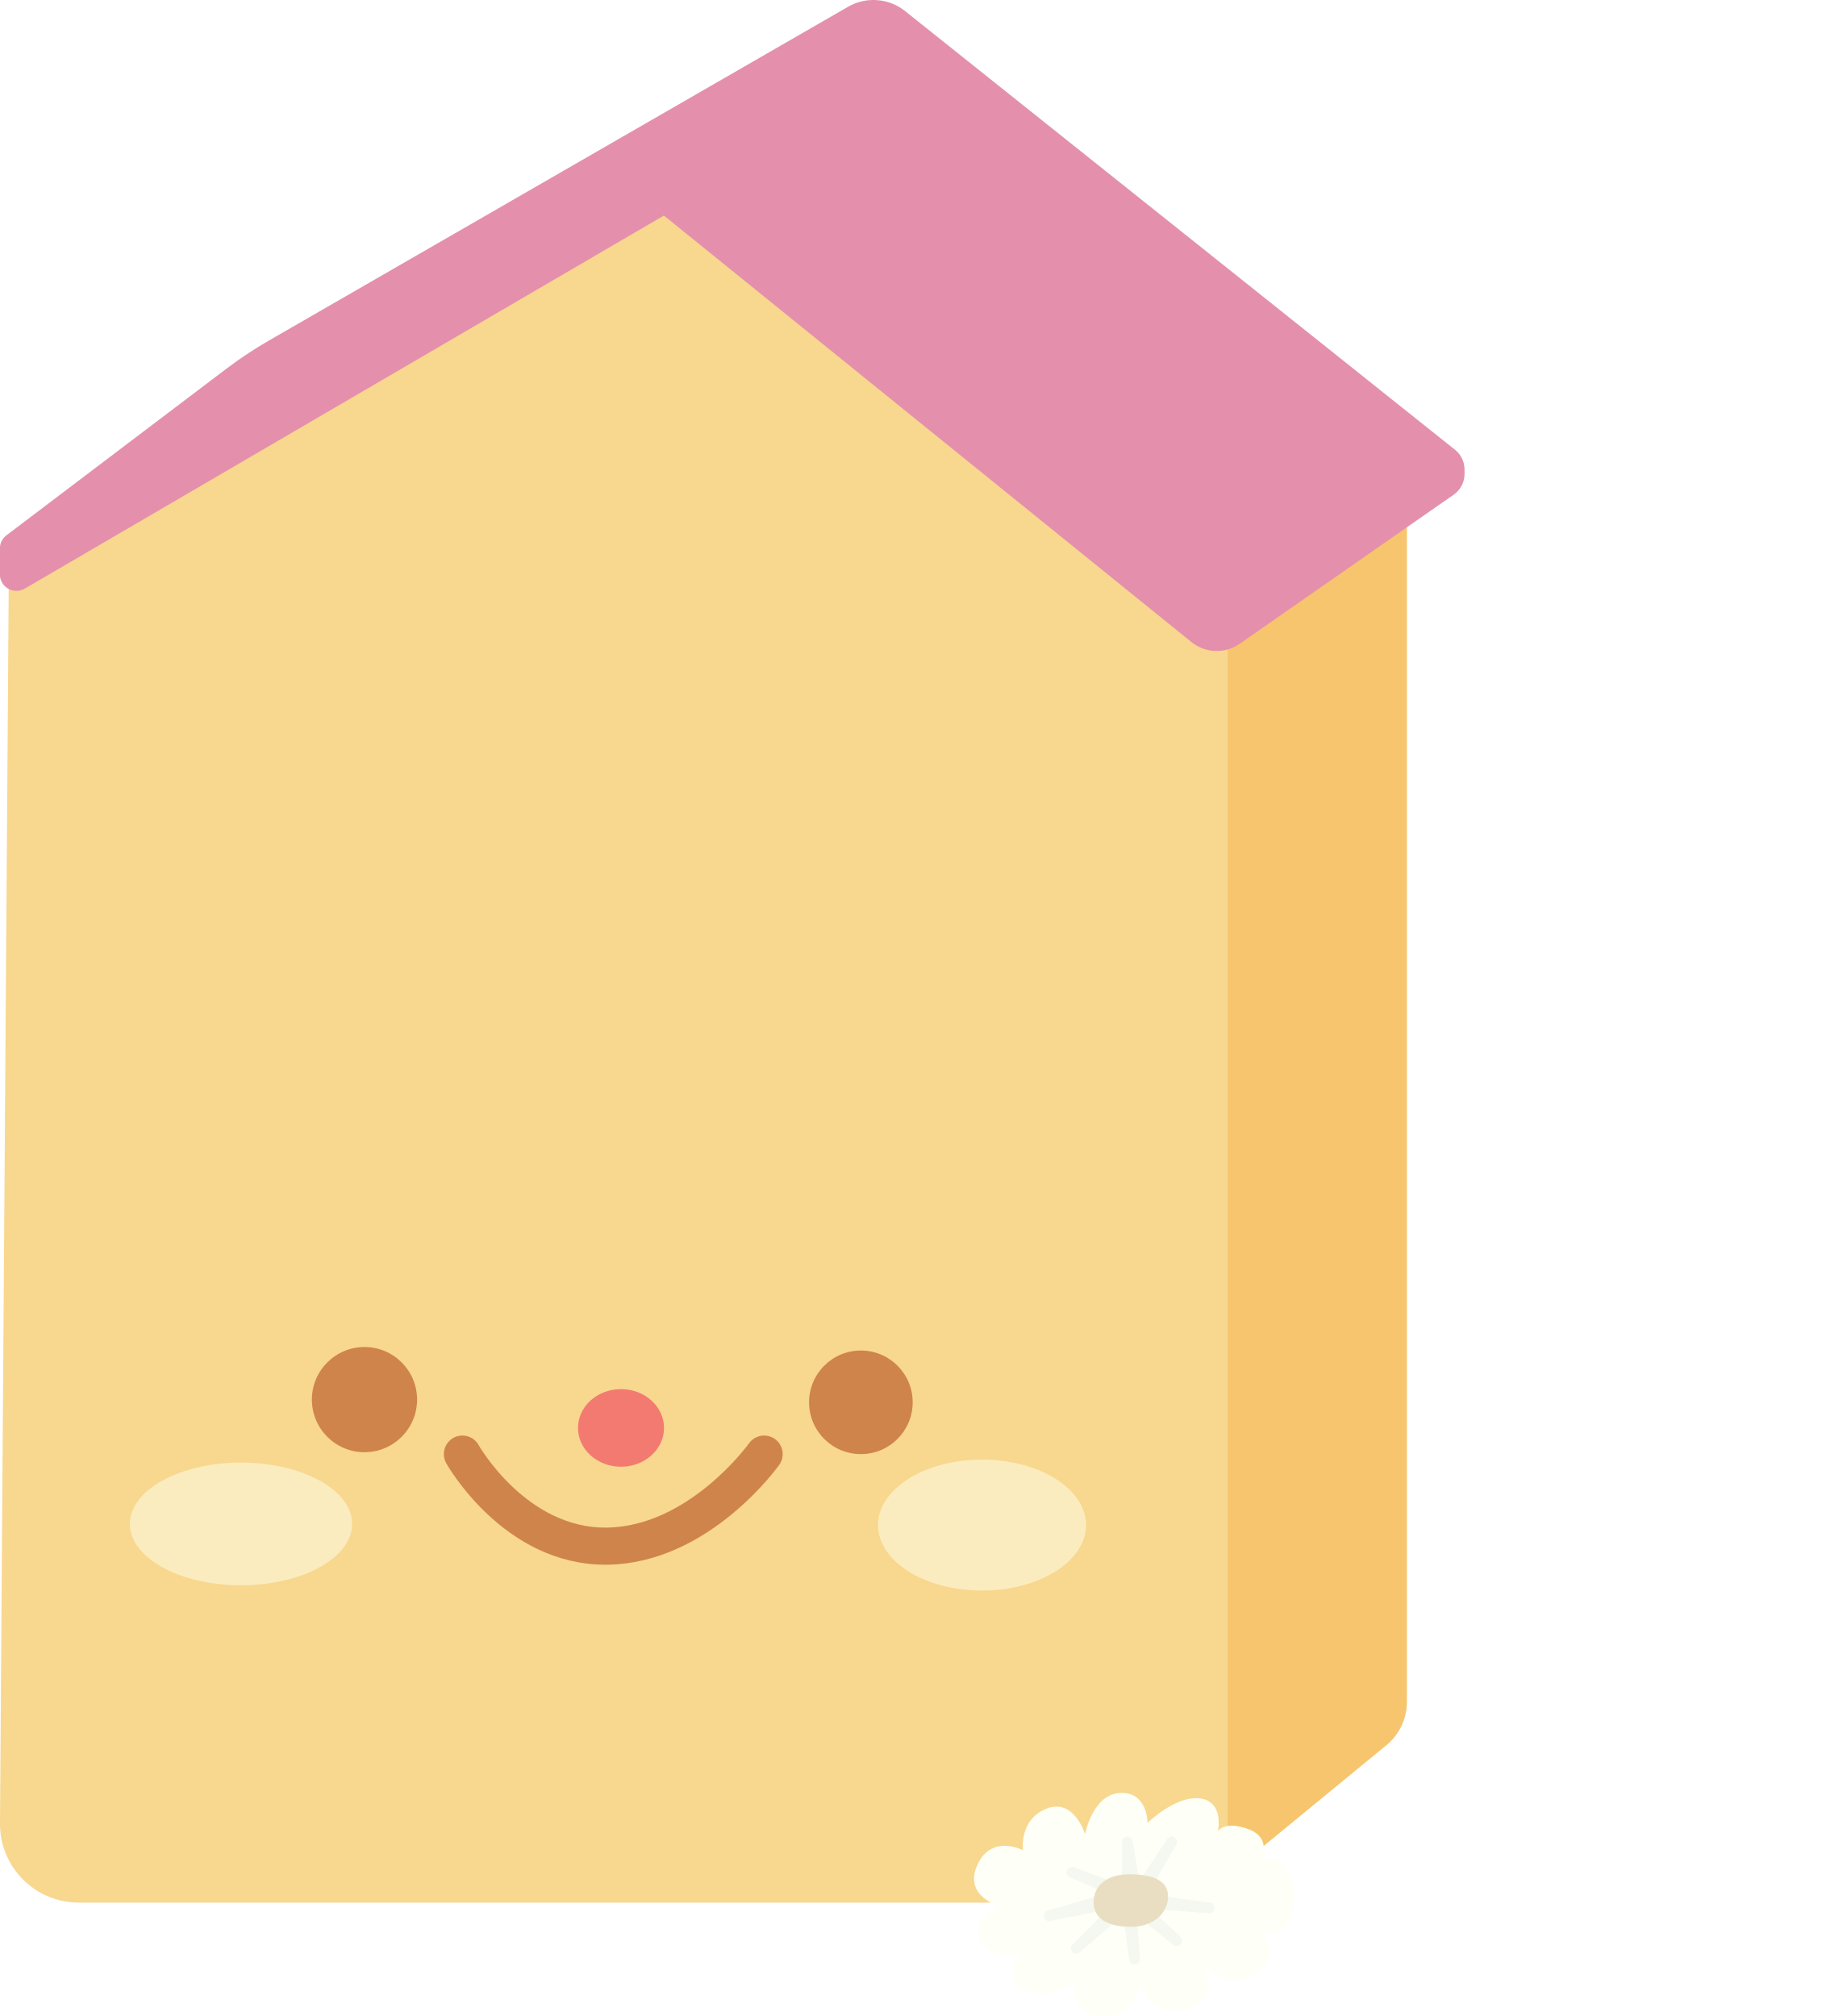
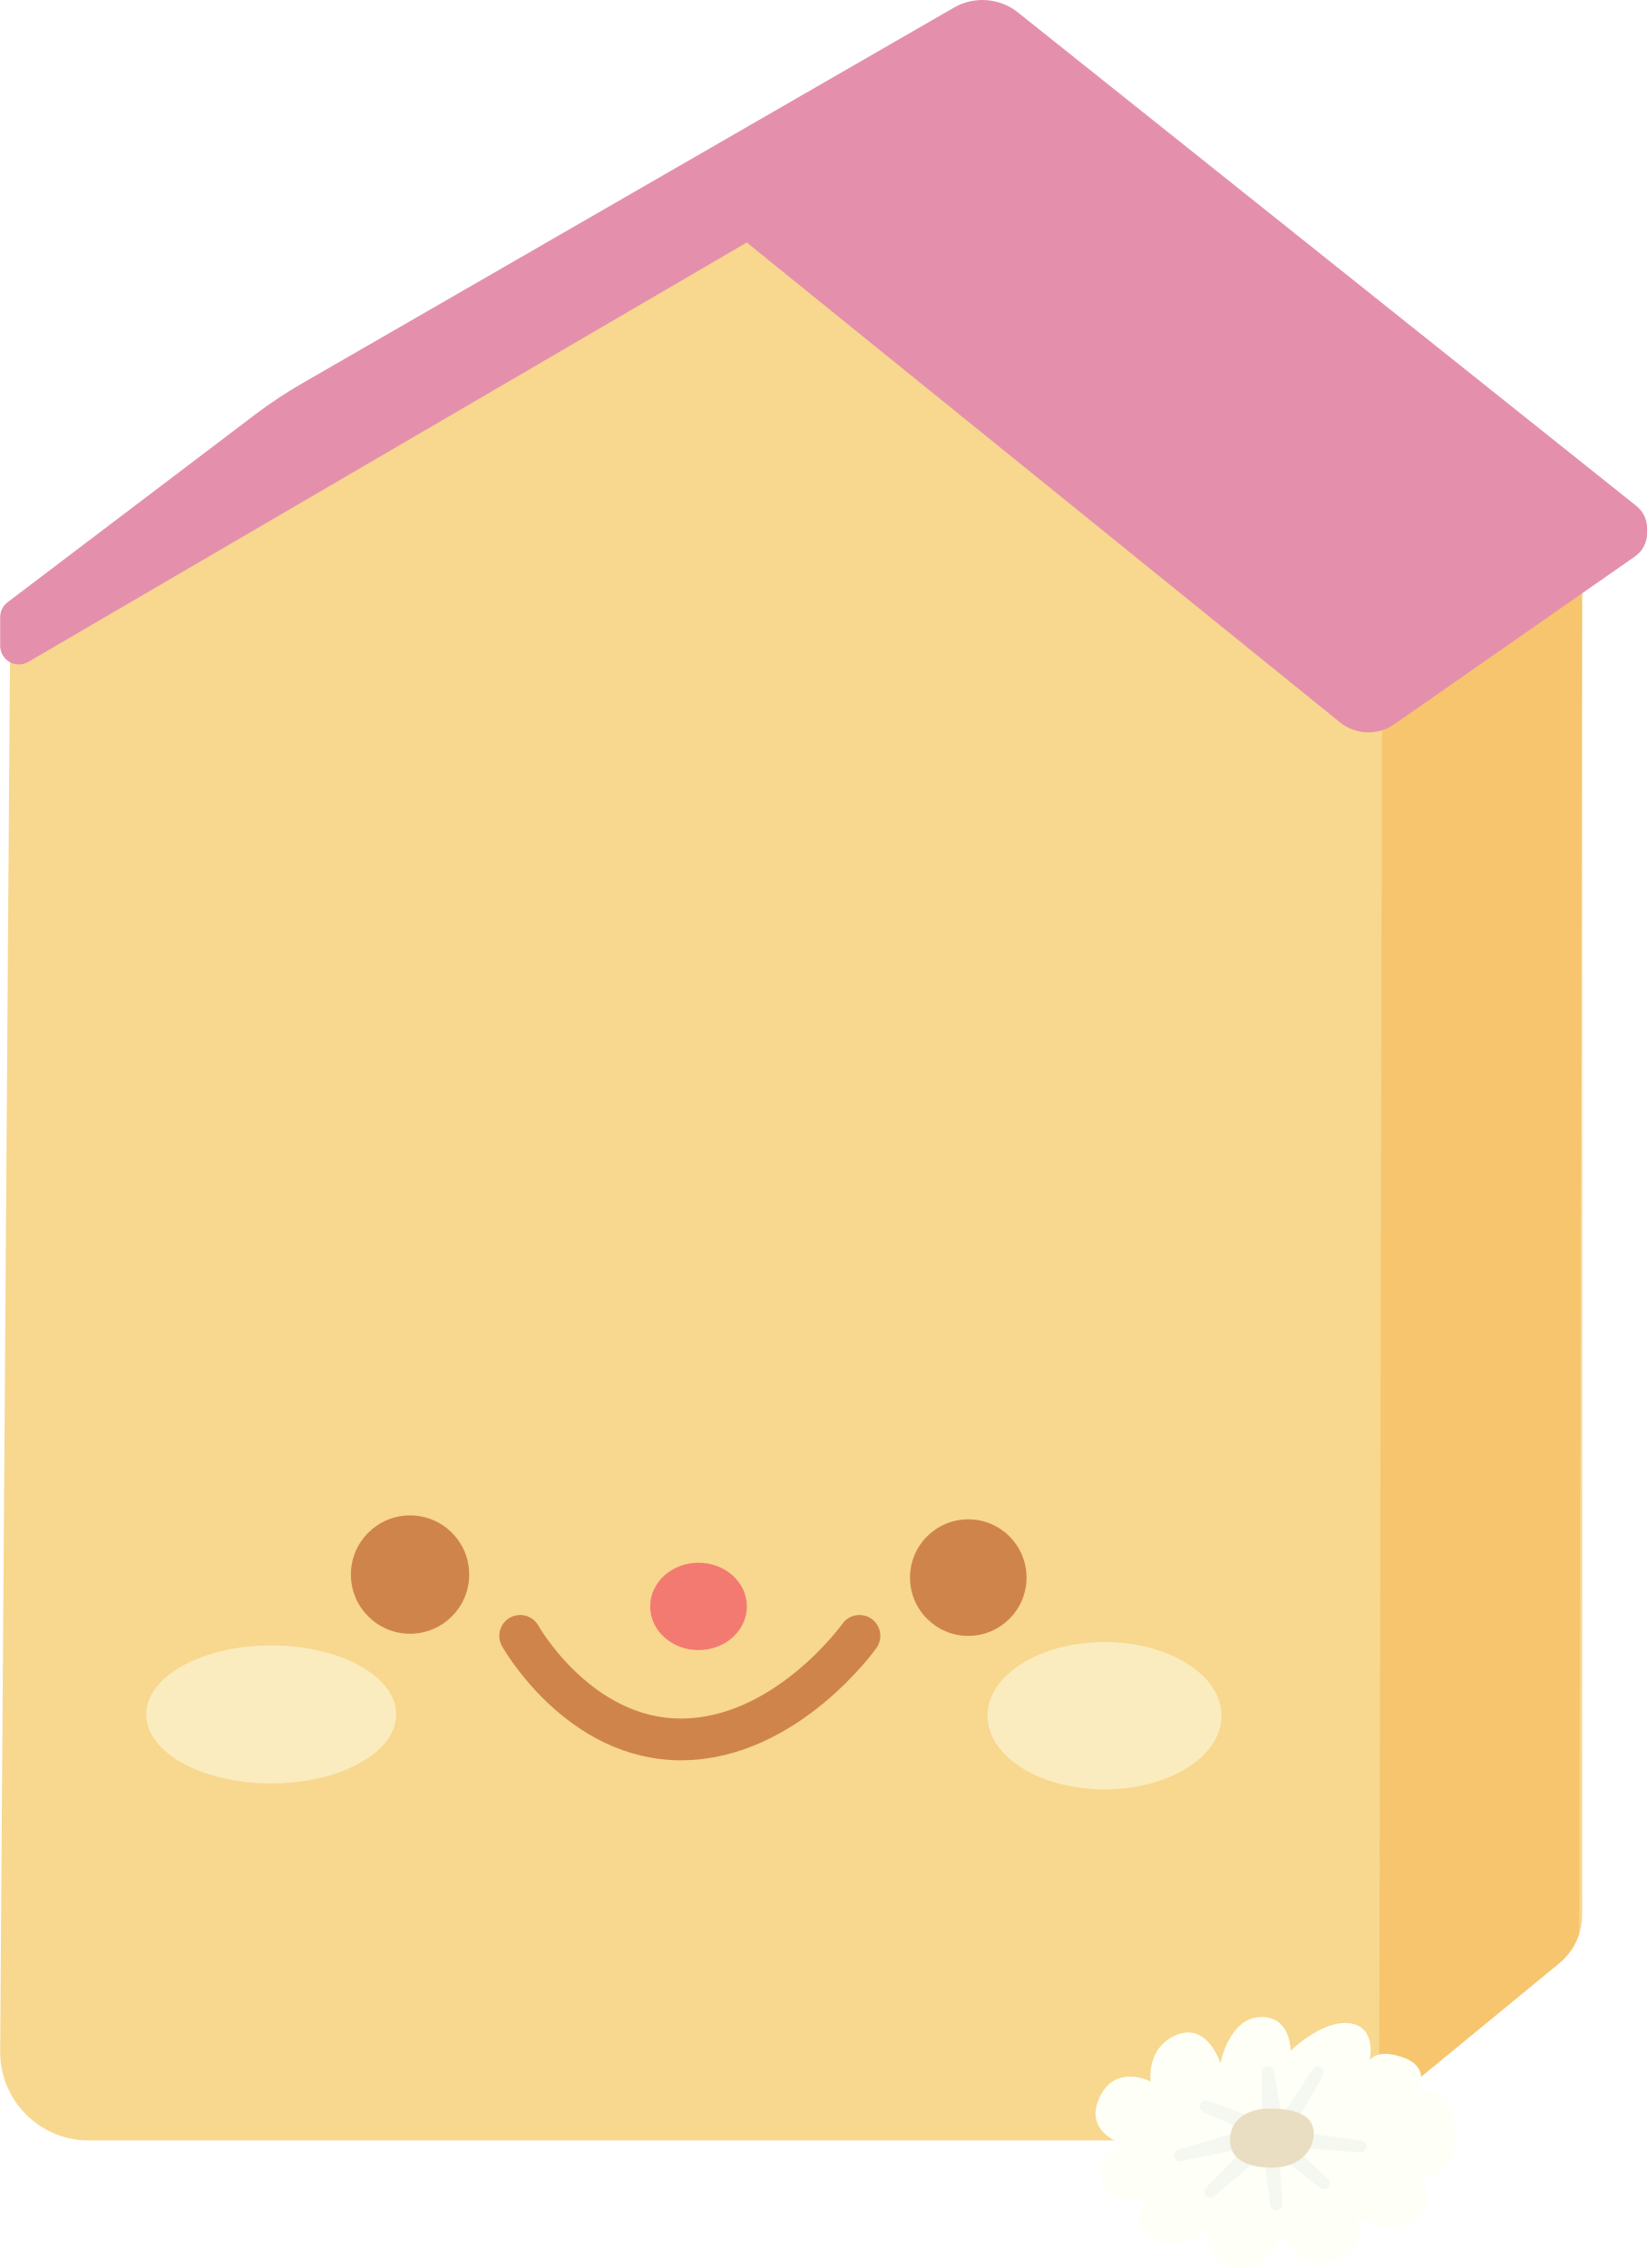
- <svg xmlns="http://www.w3.org/2000/svg" id="Layer_1" data-name="Layer 1" viewBox="0 0 344.24 380.28">
+ <svg xmlns="http://www.w3.org/2000/svg" id="Layer_1" data-name="Layer 1" viewBox="0 0 276.24 380.28">
  <defs>
-     <clipPath id="clip-path" transform="translate(-155.79 -233.11)">
-       <path id="Body" d="M157.48 337.27 155.79 577a14.84 14.84 0 0 0 14.84 15h210.45l36.16-29.7a10.54 10.54 0 0 0 3.87-8.16V323.18l-121.2-69.76Z" style="fill:none" />
+     <style>.cls-1,.cls-10{fill:none;}.cls-2{fill:#f8d78e;}.cls-3{clip-path:url(#clip-path);}.cls-4{fill:#f6c56d;}.cls-5{fill:#fefff6;}.cls-6{fill:#f4f8f0;stroke:#f4f8f0;stroke-linejoin:round;stroke-width:2px;}.cls-10,.cls-6{stroke-linecap:round;}.cls-7{fill:#e9dec2;}.cls-8{fill:#fbecbf;}.cls-9{fill:#cf844b;}.cls-10{stroke:#cf844b;stroke-miterlimit:10;stroke-width:7px;}.cls-11{fill:#f37a71;}.cls-12{fill:#e490ac;}</style>
+     <clipPath id="clip-path" transform="translate(0.03 0)">
+       <path class="cls-1" d="M1.69,104.16,0,343.89a14.84,14.84,0,0,0,14.68,15H225.29l36.16-29.7a10.54,10.54,0,0,0,3.87-8.16v-231L144.12,20.31Z" />
    </clipPath>
-     <style>.cls-8{fill:#fbecbf}.cls-9{fill:#cf844b}</style>
  </defs>
-   <path id="Body-2" data-name="Body" d="M157.48 337.27 155.79 577a14.84 14.84 0 0 0 14.84 15h210.45l36.16-29.7a10.54 10.54 0 0 0 3.87-8.16V323.18l-121.2-69.76Z" transform="translate(-155.79 -233.11)" style="fill:#f8d78e" />
-   <g style="clip-path:url(#clip-path)">
-     <path style="fill:#f6c56d" d="M231.55 73.53h112.7V374.5h-112.7z" />
+   <path id="Body-2" class="cls-2" d="M1.69,104.16,0,343.89a14.84,14.84,0,0,0,14.68,15H225.29l36.16-29.7a10.54,10.54,0,0,0,3.87-8.16v-231L144.12,20.31Z" transform="translate(0.03 0)" />
+   <g class="cls-3">
+     <path class="cls-4" d="M231.86,73.41l33.48.07-.61,290-33.47-.07Z" transform="translate(0.03 0)" />
  </g>
-   <path d="M348.73 582.11s-6-3.13-8.64 2.84 4.32 7.75 4.32 7.75-5.52 2.08-3.73 6.33 7.53 2.31 7.53 2.31-3.65 4.92 1 7.16 9.1-1.34 9.1-1.34-.52 6.23 5.59 6.23 6.78-6.23 6.78-6.23 1.94 6.7 8.72 4.84 3.5-7.75 3.5-7.75 4.92 4.62 9.84 1.12 1.05-7.38 1.05-7.38 6.78.52 6-7.83-6.19-6.11-6.19-6.11 2.24-4.17-2.31-5.89-5.81.38-5.81.38 1.27-5.59-3.36-6.19-9.91 4.62-9.91 4.62.08-5.89-5.14-5.66-6.64 7.75-6.64 7.75-2.08-6.86-7.3-4.77-4.4 7.82-4.4 7.82Z" transform="translate(-155.79 -233.11)" style="fill:#fefff6" />
-   <path style="stroke-linecap:round;fill:#f4f8f0;stroke:#f4f8f0;stroke-linejoin:round;stroke-width:2px" d="M212.62 347.44v9.54l-10.44-3.8 9.47 4.17-13.79 4.03 14.01-2.83-8.87 8.94 9.62-8.27 1.34 10.36-.64-10.36 8.61 6.85-7.67-7.23 13.81 1.05-13.22-1.79 6.11-10.66-6.63 10.14-1.71-10.14z" />
-   <path d="M376.09 590.83c0 3.13-2.75 5.74-7 5.74s-7.05-1.49-7.05-4.62 2.47-5.29 6.69-5.29 7.36 1.05 7.36 4.17Z" transform="translate(-155.79 -233.11)" style="fill:#e9dec2" />
-   <ellipse class="cls-8" cx="45.45" cy="287.46" rx="20.96" ry="11.57" />
-   <ellipse class="cls-8" cx="185.21" cy="287.68" rx="19.62" ry="12.35" />
-   <circle class="cls-9" cx="68.74" cy="264.01" r="9.92" />
-   <circle class="cls-9" cx="162.36" cy="264.52" r="9.77" />
-   <path d="M243 507.4s9.83 17.58 27.28 17.36 29.62-17.36 29.62-17.36" transform="translate(-155.79 -233.11)" style="stroke:#cf844b;stroke-miterlimit:10;stroke-width:7px;stroke-linecap:round;fill:none" />
-   <ellipse cx="117.12" cy="269.35" rx="8.11" ry="7.32" style="fill:#f37a71" />
-   <path d="m315.78 234.36-109.21 62.95a76.44 76.44 0 0 0-8 5.29L157 334.09a3.15 3.15 0 0 0-1.24 2.5v4.85a3.13 3.13 0 0 0 4.71 2.7L281 273.77l99.51 80.47a7.6 7.6 0 0 0 9 .37L430 326.39a4.76 4.76 0 0 0 2-3.9v-.82a4.76 4.76 0 0 0-1.78-3.71l-103.77-82.79a9.57 9.57 0 0 0-10.67-.81Z" transform="translate(-155.79 -233.11)" style="fill:#e490ac" />
+   <path class="cls-5" d="M192.94,349s-6-3.13-8.64,2.84,4.32,7.75,4.32,7.75-5.52,2.08-3.73,6.33,7.53,2.31,7.53,2.31-3.65,4.92,1,7.16,9.1-1.34,9.1-1.34-.52,6.23,5.59,6.23,6.78-6.23,6.78-6.23,1.94,6.7,8.72,4.84,3.5-7.75,3.5-7.75,4.92,4.62,9.84,1.12,1.05-7.38,1.05-7.38,6.78.52,6-7.83-6.19-6.11-6.19-6.11,2.24-4.17-2.31-5.89-5.81.38-5.81.38,1.27-5.59-3.36-6.19-9.91,4.62-9.91,4.62.08-5.89-5.14-5.66-6.64,7.75-6.64,7.75-2.08-6.86-7.3-4.77-4.4,7.82-4.4,7.82Z" transform="translate(0.03 0)" />
+   <path class="cls-6" d="M212.62,347.44V357l-10.44-3.8,9.47,4.17-13.79,4,14-2.83L203,367.49l9.62-8.27L214,369.58l-.64-10.36,8.61,6.85-7.67-7.23,13.81,1.05-13.22-1.79L221,347.44l-6.63,10.14-1.71-10.14Z" transform="translate(0.03 0)" />
+   <path class="cls-7" d="M220.3,357.72c0,3.13-2.75,5.74-7,5.74s-7.05-1.49-7.05-4.62,2.47-5.29,6.69-5.29S220.3,354.6,220.3,357.72Z" transform="translate(0.03 0)" />
+   <ellipse class="cls-8" cx="45.48" cy="287.46" rx="20.96" ry="11.57" />
+   <ellipse class="cls-8" cx="185.24" cy="287.68" rx="19.62" ry="12.35" />
+   <circle class="cls-9" cx="68.77" cy="264.01" r="9.92" />
+   <circle class="cls-9" cx="162.39" cy="264.52" r="9.77" />
+   <path class="cls-10" d="M87.21,274.29s9.83,17.58,27.28,17.36,29.62-17.36,29.62-17.36" transform="translate(0.03 0)" />
+   <ellipse class="cls-11" cx="117.15" cy="269.35" rx="8.11" ry="7.32" />
+   <path class="cls-12" d="M160,1.25,50.78,64.2a75.79,75.79,0,0,0-8,5.29L1.21,101A3.14,3.14,0,0,0,0,103.48v4.85A3.13,3.13,0,0,0,4.68,111L125.21,40.66l99.51,80.47a7.6,7.6,0,0,0,9,.37l40.49-28.22a4.76,4.76,0,0,0,2-3.9v-.82a4.77,4.77,0,0,0-1.78-3.71L170.66,2.06A9.57,9.57,0,0,0,160,1.25Z" transform="translate(0.03 0)" />
</svg>
